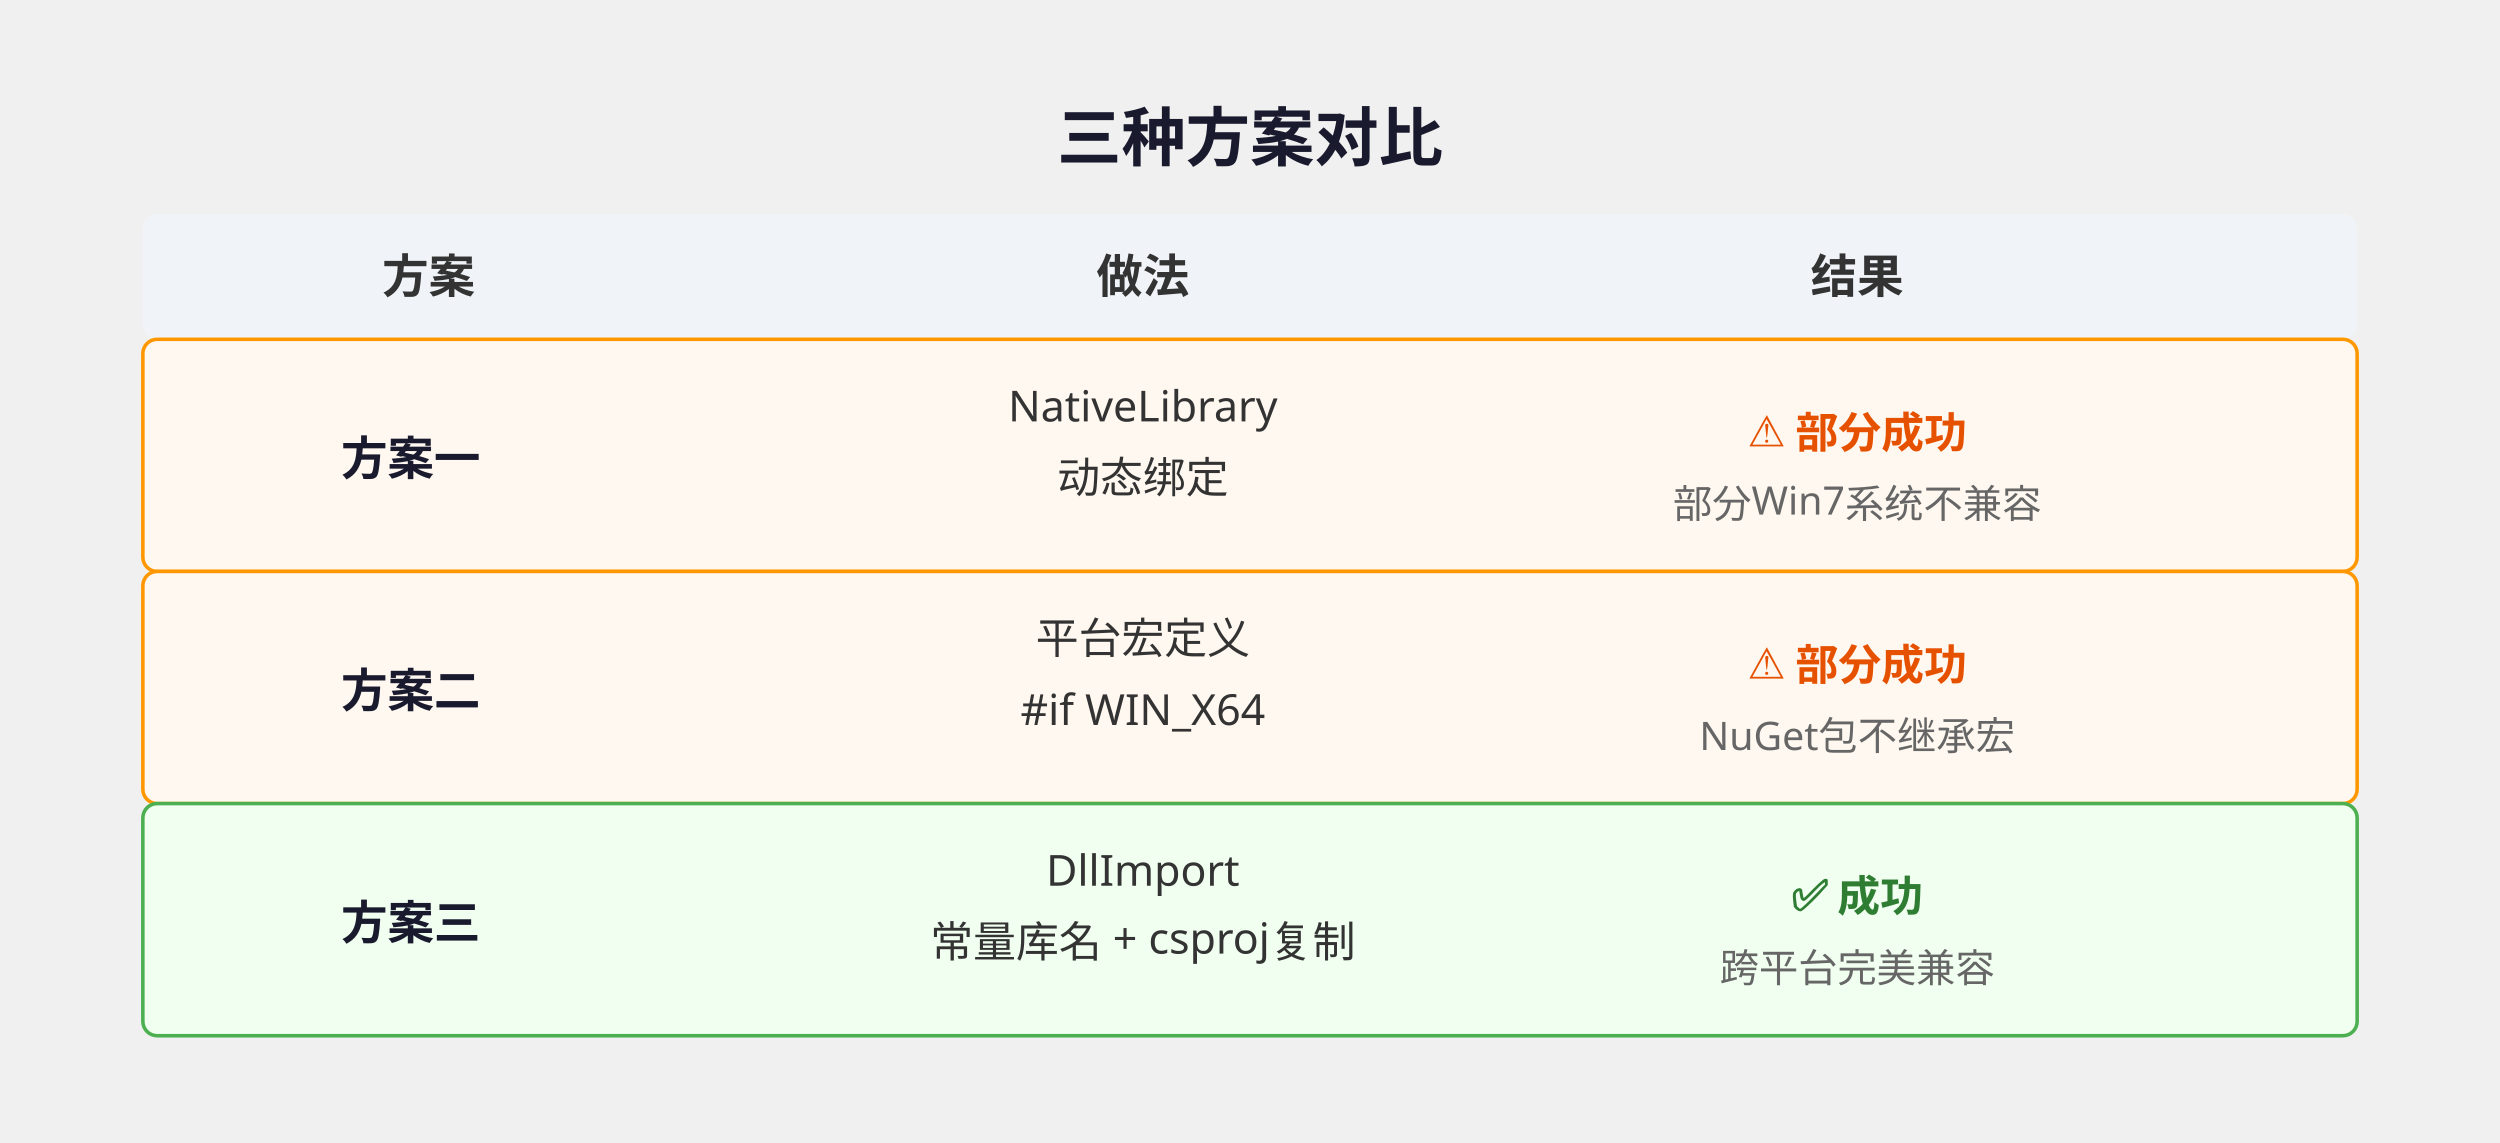
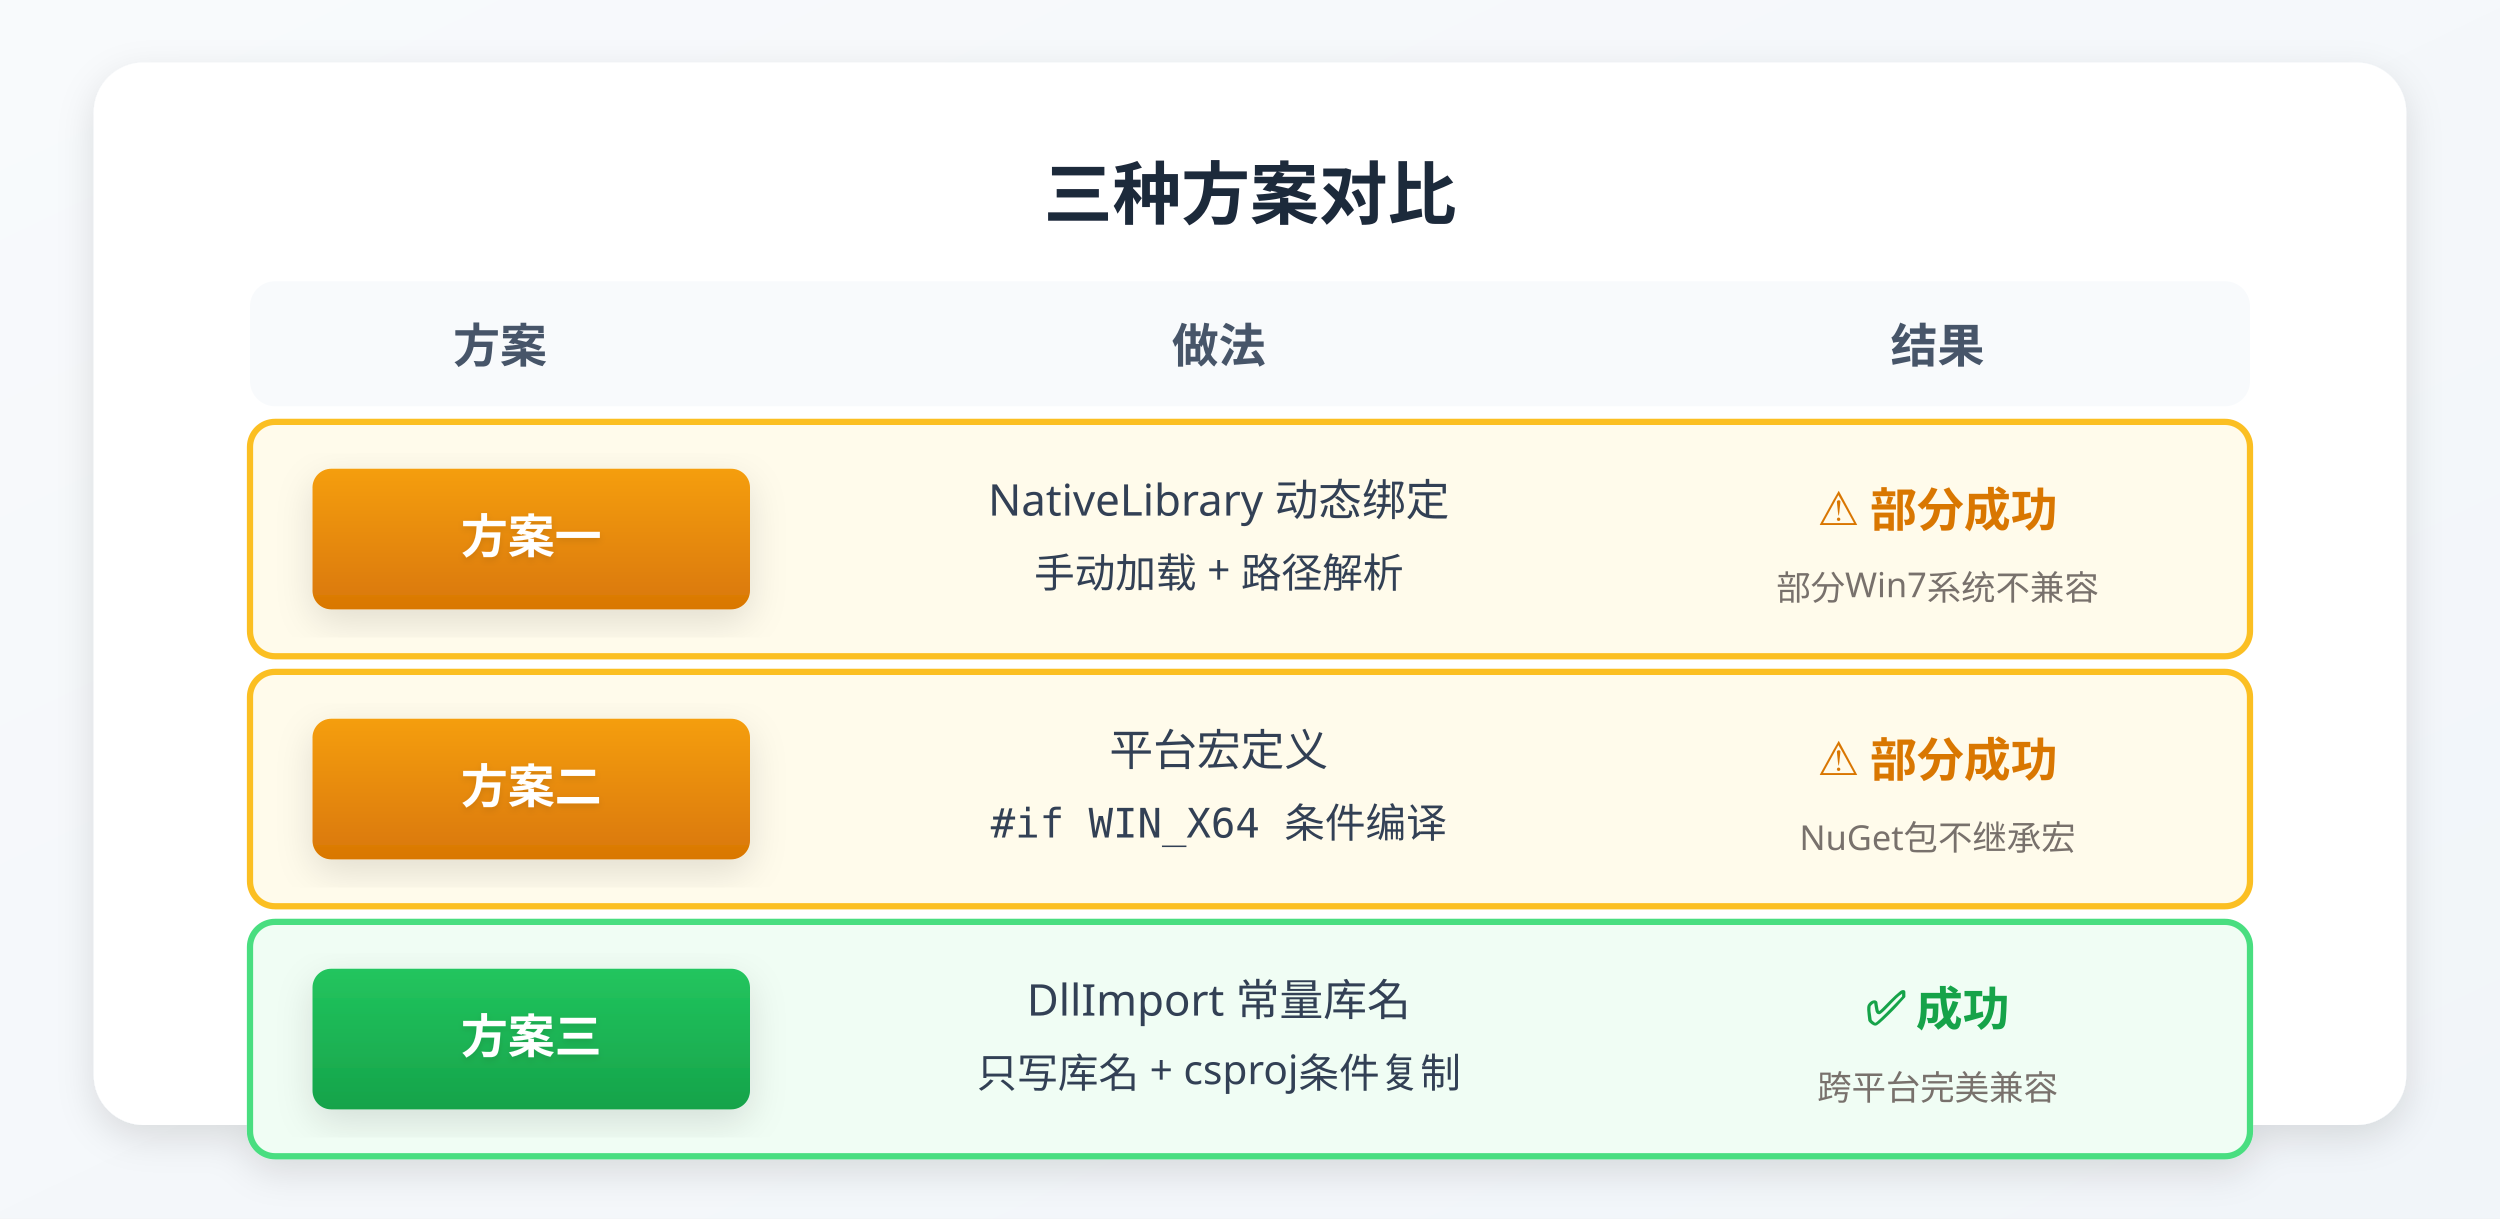
- <svg xmlns="http://www.w3.org/2000/svg" height="320" viewbox="0 0 700 320" width="700">
+ <svg xmlns="http://www.w3.org/2000/svg" height="390" viewBox="0 0 800 390" width="800">
  <defs>
-     <lineargradient id="bgGrad" x1="0%" y1="0%" x2="100%" y2="100%">
-       <stop offset="0%" stop-color="#e8f4fc" />
-       <stop offset="50%" stop-color="#d4e9f7" />
-       <stop offset="100%" stop-color="#c5dff0" />
-     </lineargradient>
-     <lineargradient id="successGrad" x1="0%" y1="0%" x2="0%" y2="100%">
-       <stop offset="0%" stop-color="#4caf50" />
-       <stop offset="100%" stop-color="#388e3c" />
-     </lineargradient>
-     <lineargradient id="partialGrad" x1="0%" y1="0%" x2="0%" y2="100%">
-       <stop offset="0%" stop-color="#ff9800" />
-       <stop offset="100%" stop-color="#f57c00" />
-     </lineargradient>
-     <filter id="shadow" x="-20%" y="-20%" width="140%" height="140%">
-       <fedropshadow dx="2" dy="2" flood-opacity="0.15" stddeviation="3" />
+     <linearGradient id="bgGradient" x1="0%" y1="0%" x2="100%" y2="100%">
+       <stop offset="0%" stop-color="#f8fafc" />
+       <stop offset="100%" stop-color="#f1f5f9" />
+     </linearGradient>
+     <linearGradient id="successGrad" x1="0%" y1="0%" x2="0%" y2="100%">
+       <stop offset="0%" stop-color="#22c55e" />
+       <stop offset="100%" stop-color="#16a34a" />
+     </linearGradient>
+     <linearGradient id="warningGrad" x1="0%" y1="0%" x2="0%" y2="100%">
+       <stop offset="0%" stop-color="#f59e0b" />
+       <stop offset="100%" stop-color="#d97706" />
+     </linearGradient>
+     <filter id="cardShadow" x="-20%" y="-20%" width="140%" height="140%">
+       <feDropShadow dx="0" dy="4" stdDeviation="6" flood-opacity="0.12" />
+     </filter>
+     <filter id="textShadow" x="-20%" y="-20%" width="140%" height="140%">
+       <feDropShadow dx="0" dy="1" stdDeviation="1" flood-opacity="0.1" />
    </filter>
  </defs>
-   <rect fill="url(#bgGrad)" width="700" height="320" />
-   <rect fill="white" filter="url(#shadow)" rx="10" ry="10" x="20" y="15" width="660" height="290" />
-   <text fill="#1a1a2e" font-family="Microsoft YaHei" font-size="18" font-weight="bold" text-anchor="middle" x="350" y="45">三种方案对比</text>
-   <rect fill="#f0f4f8" x="40" y="60" width="620" height="35" rx="4" />
-   <text fill="#333" font-family="Microsoft YaHei" font-size="13" font-weight="bold" text-anchor="middle" x="120" y="82">方案</text>
-   <text fill="#333" font-family="Microsoft YaHei" font-size="13" font-weight="bold" text-anchor="middle" x="320" y="82">做法</text>
-   <text fill="#333" font-family="Microsoft YaHei" font-size="13" font-weight="bold" text-anchor="middle" x="520" y="82">结果</text>
-   <rect fill="#fff8f0" stroke="#ff9800" stroke-width="1" x="40" y="95" width="620" height="65" rx="4" />
-   <rect fill="url(#partialGrad)" rx="4" ry="4" x="55" y="108" width="120" height="38" filter="url(#shadow)" />
-   <text fill="#1a1a2e" font-family="Microsoft YaHei" font-size="13" font-weight="bold" text-anchor="middle" x="115" y="133">方案一</text>
-   <text fill="#333" font-family="Microsoft YaHei" font-size="12" text-anchor="middle" x="320" y="118">NativeLibrary</text>
-   <text fill="#333" font-family="Microsoft YaHei" font-size="12" text-anchor="middle" x="320" y="138">动态绑定</text>
-   <text fill="#e65100" font-family="Microsoft YaHei" font-size="12" font-weight="bold" text-anchor="middle" x="520" y="125">⚠️ 部分成功</text>
-   <text fill="#666" font-family="Microsoft YaHei" font-size="11" text-anchor="middle" x="520" y="145">部分Win7系统不兼容</text>
-   <rect fill="#fff8f0" stroke="#ff9800" stroke-width="1" x="40" y="160" width="620" height="65" rx="4" />
-   <rect fill="url(#partialGrad)" rx="4" ry="4" x="55" y="173" width="120" height="38" filter="url(#shadow)" />
-   <text fill="#1a1a2e" font-family="Microsoft YaHei" font-size="13" font-weight="bold" text-anchor="middle" x="115" y="198">方案二</text>
-   <text fill="#333" font-family="Microsoft YaHei" font-size="12" text-anchor="middle" x="320" y="183">平台宏定义</text>
-   <text fill="#333" font-family="Microsoft YaHei" font-size="12" text-anchor="middle" x="320" y="203">#if WIN_X64</text>
-   <text fill="#e65100" font-family="Microsoft YaHei" font-size="12" font-weight="bold" text-anchor="middle" x="520" y="190">⚠️ 部分成功</text>
-   <text fill="#666" font-family="Microsoft YaHei" font-size="11" text-anchor="middle" x="520" y="210">NuGet包不继承宏</text>
-   <rect fill="#f0fff0" stroke="#4caf50" stroke-width="1" x="40" y="225" width="620" height="65" rx="4" />
-   <rect fill="url(#successGrad)" rx="4" ry="4" x="55" y="238" width="120" height="38" filter="url(#shadow)" />
-   <text fill="#1a1a2e" font-family="Microsoft YaHei" font-size="13" font-weight="bold" text-anchor="middle" x="115" y="263">方案三</text>
-   <text fill="#333" font-family="Microsoft YaHei" font-size="12" text-anchor="middle" x="320" y="248">DllImport</text>
-   <text fill="#333" font-family="Microsoft YaHei" font-size="12" text-anchor="middle" x="320" y="268">常量库名 + csproj复制</text>
-   <text fill="#2e7d32" font-family="Microsoft YaHei" font-size="12" font-weight="bold" text-anchor="middle" x="520" y="255">✅ 成功</text>
-   <text fill="#666" font-family="Microsoft YaHei" font-size="11" text-anchor="middle" x="520" y="275">跨平台完美兼容</text>
+   <rect fill="url(#bgGradient)" width="800" height="390" />
+   <g transform="translate(30, 20)" filter="url(#cardShadow)">
+     <rect fill="white" rx="16" width="740" height="340" />
+     <text fill="#1e293b" font-family="Microsoft YaHei, sans-serif" font-size="22" font-weight="bold" text-anchor="middle" x="370" y="50">三种方案对比</text>
+     <rect fill="#f8fafc" x="50" y="70" width="640" height="40" rx="8" />
+     <text fill="#475569" font-family="Microsoft YaHei, sans-serif" font-size="15" font-weight="bold" text-anchor="middle" x="130" y="96">方案</text>
+     <text fill="#475569" font-family="Microsoft YaHei, sans-serif" font-size="15" font-weight="bold" text-anchor="middle" x="360" y="96">做法</text>
+     <text fill="#475569" font-family="Microsoft YaHei, sans-serif" font-size="15" font-weight="bold" text-anchor="middle" x="590" y="96">结果</text>
+     <rect fill="#fffbeb" stroke="#fbbf24" stroke-width="2" x="50" y="115" width="640" height="75" rx="8" />
+     <g transform="translate(50, 115)">
+       <rect fill="url(#warningGrad)" rx="6" x="20" y="15" width="140" height="45" filter="url(#cardShadow)" />
+       <text fill="white" font-family="Microsoft YaHei, sans-serif" font-size="15" font-weight="bold" text-anchor="middle" x="90" y="42" filter="url(#textShadow)">方案一</text>
+     </g>
+     <text fill="#334155" font-family="Microsoft YaHei, sans-serif" font-size="14" text-anchor="middle" x="360" y="145">NativeLibrary 动态绑定</text>
+     <text fill="#334155" font-family="Microsoft YaHei, sans-serif" font-size="13" text-anchor="middle" x="360" y="168">手动加载 + 路径解析</text>
+     <text fill="#d97706" font-family="Microsoft YaHei, sans-serif" font-size="15" font-weight="bold" text-anchor="middle" x="590" y="148">⚠️ 部分成功</text>
+     <text fill="#78716c" font-family="Microsoft YaHei, sans-serif" font-size="11" text-anchor="middle" x="590" y="172">部分Win7系统不兼容</text>
+     <rect fill="#fffbeb" stroke="#fbbf24" stroke-width="2" x="50" y="195" width="640" height="75" rx="8" />
+     <g transform="translate(50, 195)">
+       <rect fill="url(#warningGrad)" rx="6" x="20" y="15" width="140" height="45" filter="url(#cardShadow)" />
+       <text fill="white" font-family="Microsoft YaHei, sans-serif" font-size="15" font-weight="bold" text-anchor="middle" x="90" y="42" filter="url(#textShadow)">方案二</text>
+     </g>
+     <text fill="#334155" font-family="Microsoft YaHei, sans-serif" font-size="14" text-anchor="middle" x="360" y="225">平台宏定义</text>
+     <text fill="#334155" font-family="Consolas, monospace" font-size="13" text-anchor="middle" x="360" y="248">#if WIN_X64 条件编译</text>
+     <text fill="#d97706" font-family="Microsoft YaHei, sans-serif" font-size="15" font-weight="bold" text-anchor="middle" x="590" y="228">⚠️ 部分成功</text>
+     <text fill="#78716c" font-family="Microsoft YaHei, sans-serif" font-size="11" text-anchor="middle" x="590" y="252">NuGet包不继承宏</text>
+     <rect fill="#f0fdf4" stroke="#4ade80" stroke-width="2" x="50" y="275" width="640" height="75" rx="8" />
+     <g transform="translate(50, 275)">
+       <rect fill="url(#successGrad)" rx="6" x="20" y="15" width="140" height="45" filter="url(#cardShadow)" />
+       <text fill="white" font-family="Microsoft YaHei, sans-serif" font-size="15" font-weight="bold" text-anchor="middle" x="90" y="42" filter="url(#textShadow)">方案三</text>
+     </g>
+     <text fill="#334155" font-family="Microsoft YaHei, sans-serif" font-size="14" text-anchor="middle" x="360" y="305">DllImport 常量库名</text>
+     <text fill="#334155" font-family="Microsoft YaHei, sans-serif" font-size="13" text-anchor="middle" x="360" y="328">只写库名 + csproj条件复制</text>
+     <text fill="#16a34a" font-family="Microsoft YaHei, sans-serif" font-size="15" font-weight="bold" text-anchor="middle" x="590" y="308">✅ 成功</text>
+     <text fill="#78716c" font-family="Microsoft YaHei, sans-serif" font-size="11" text-anchor="middle" x="590" y="332">跨平台完美兼容</text>
+   </g>
</svg>
